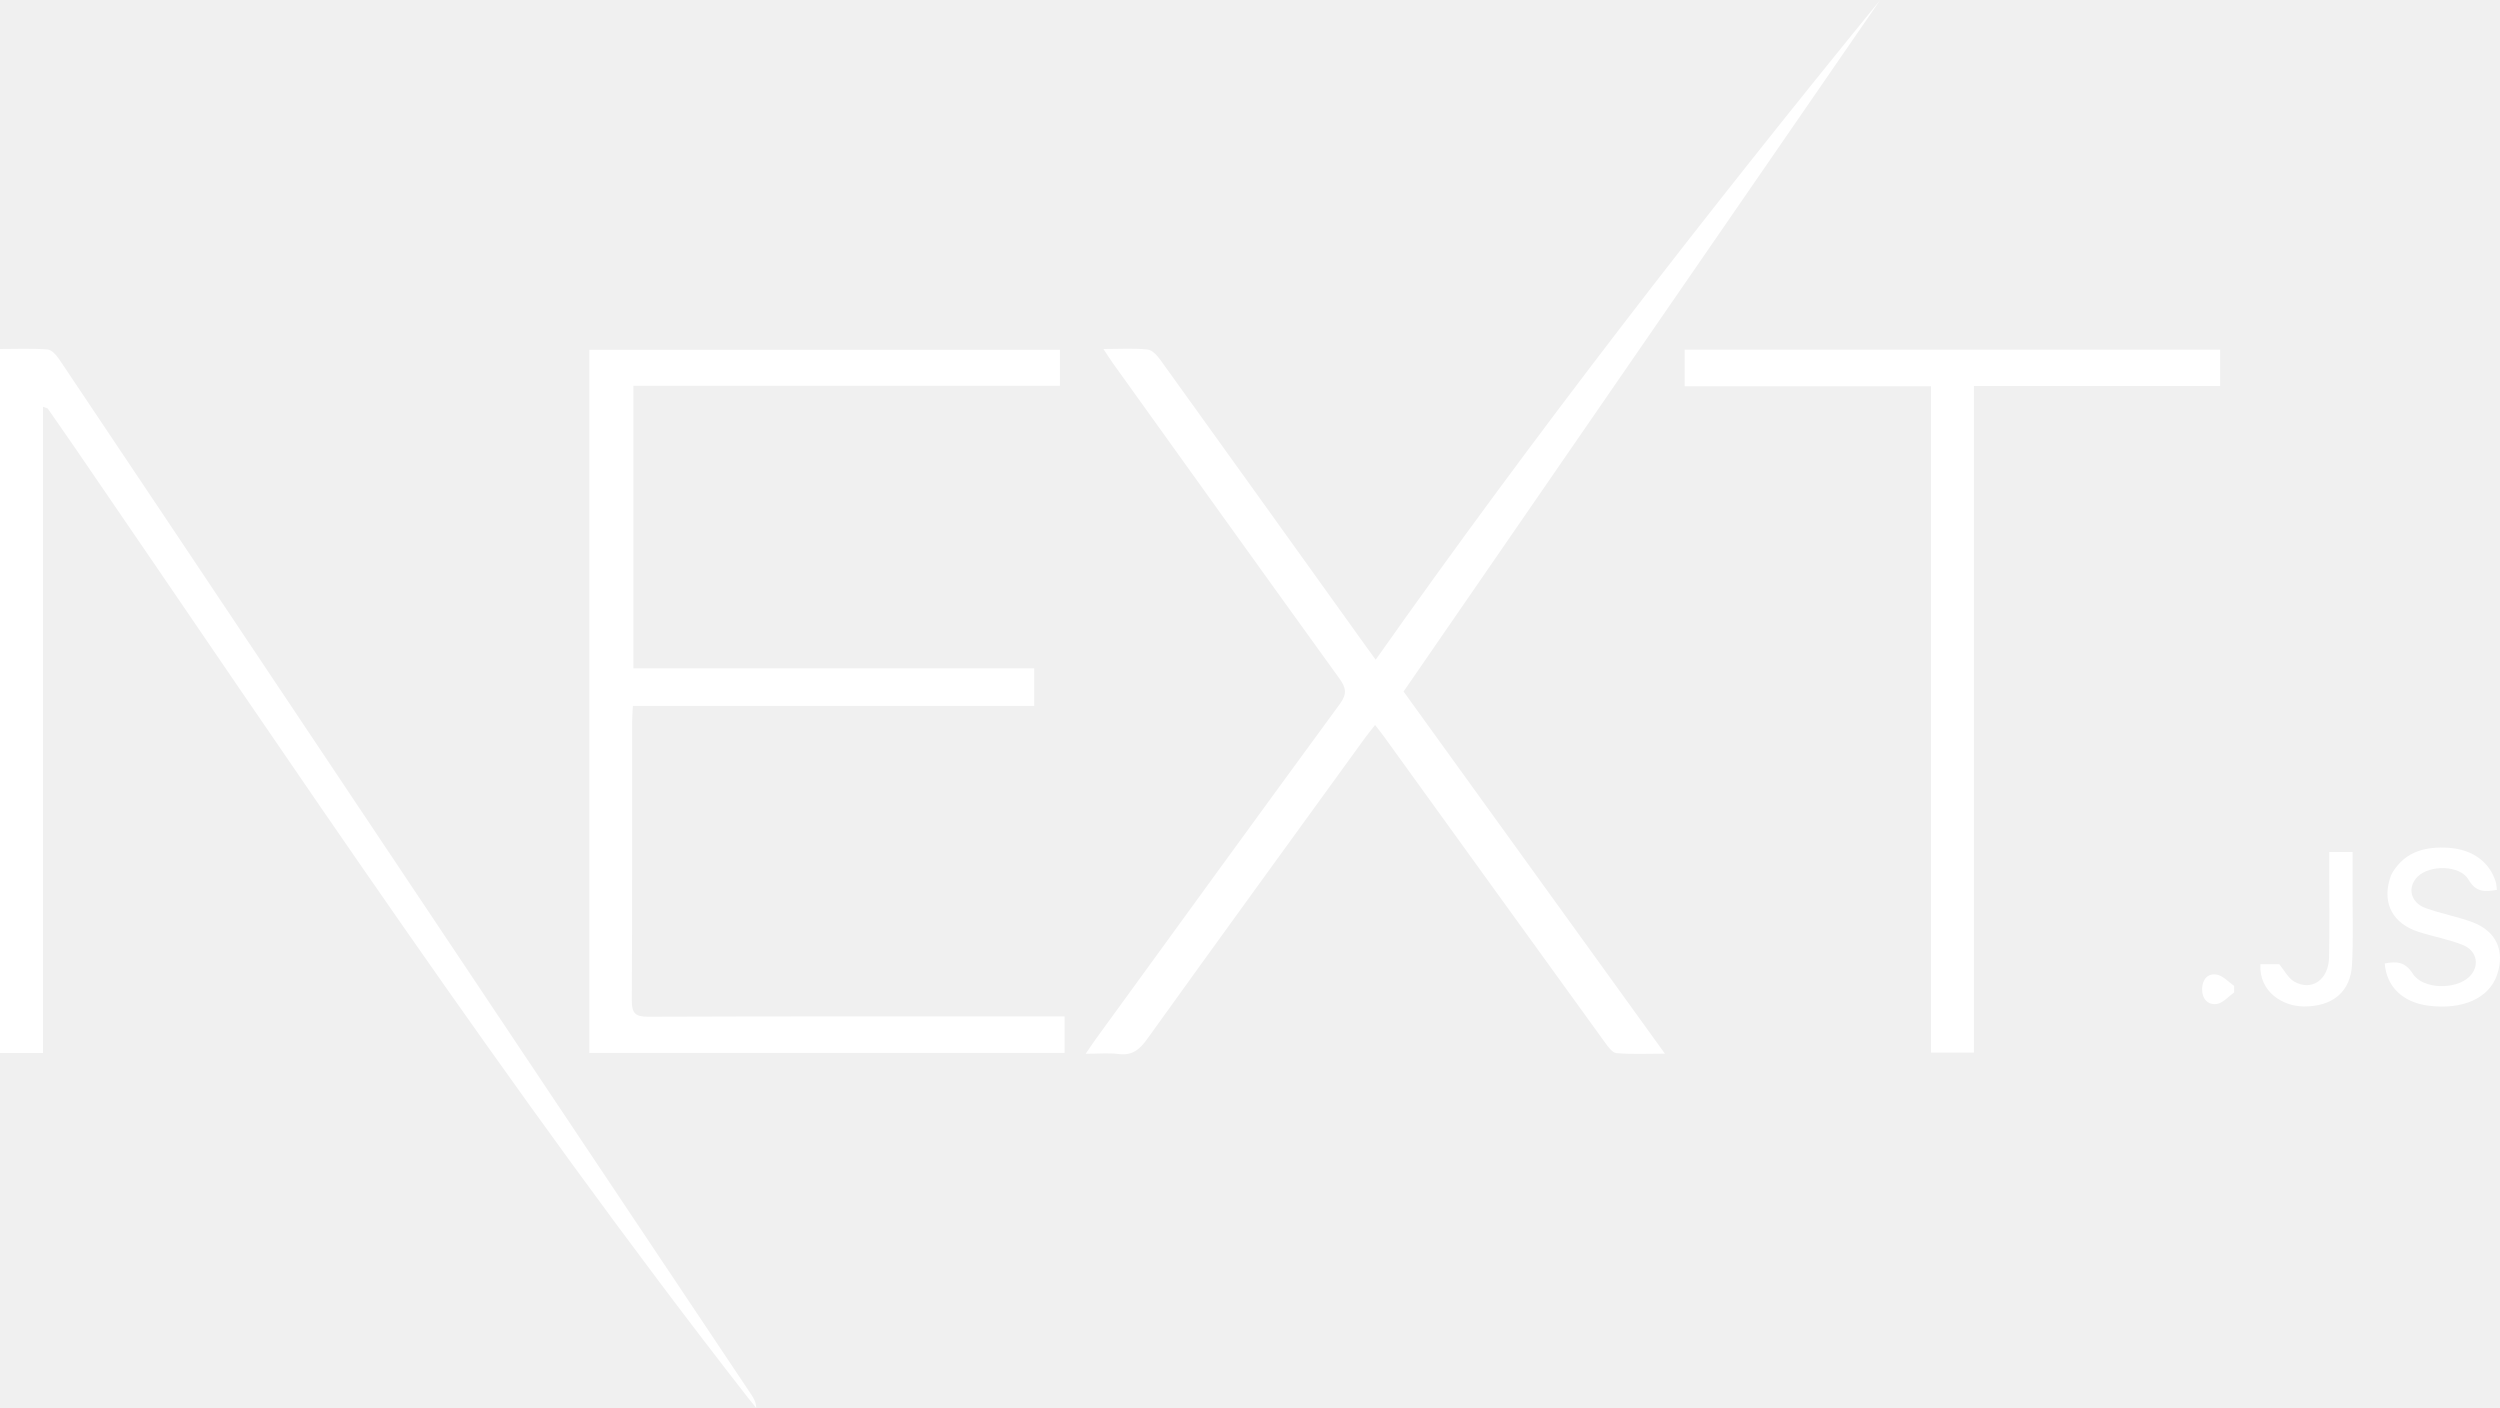
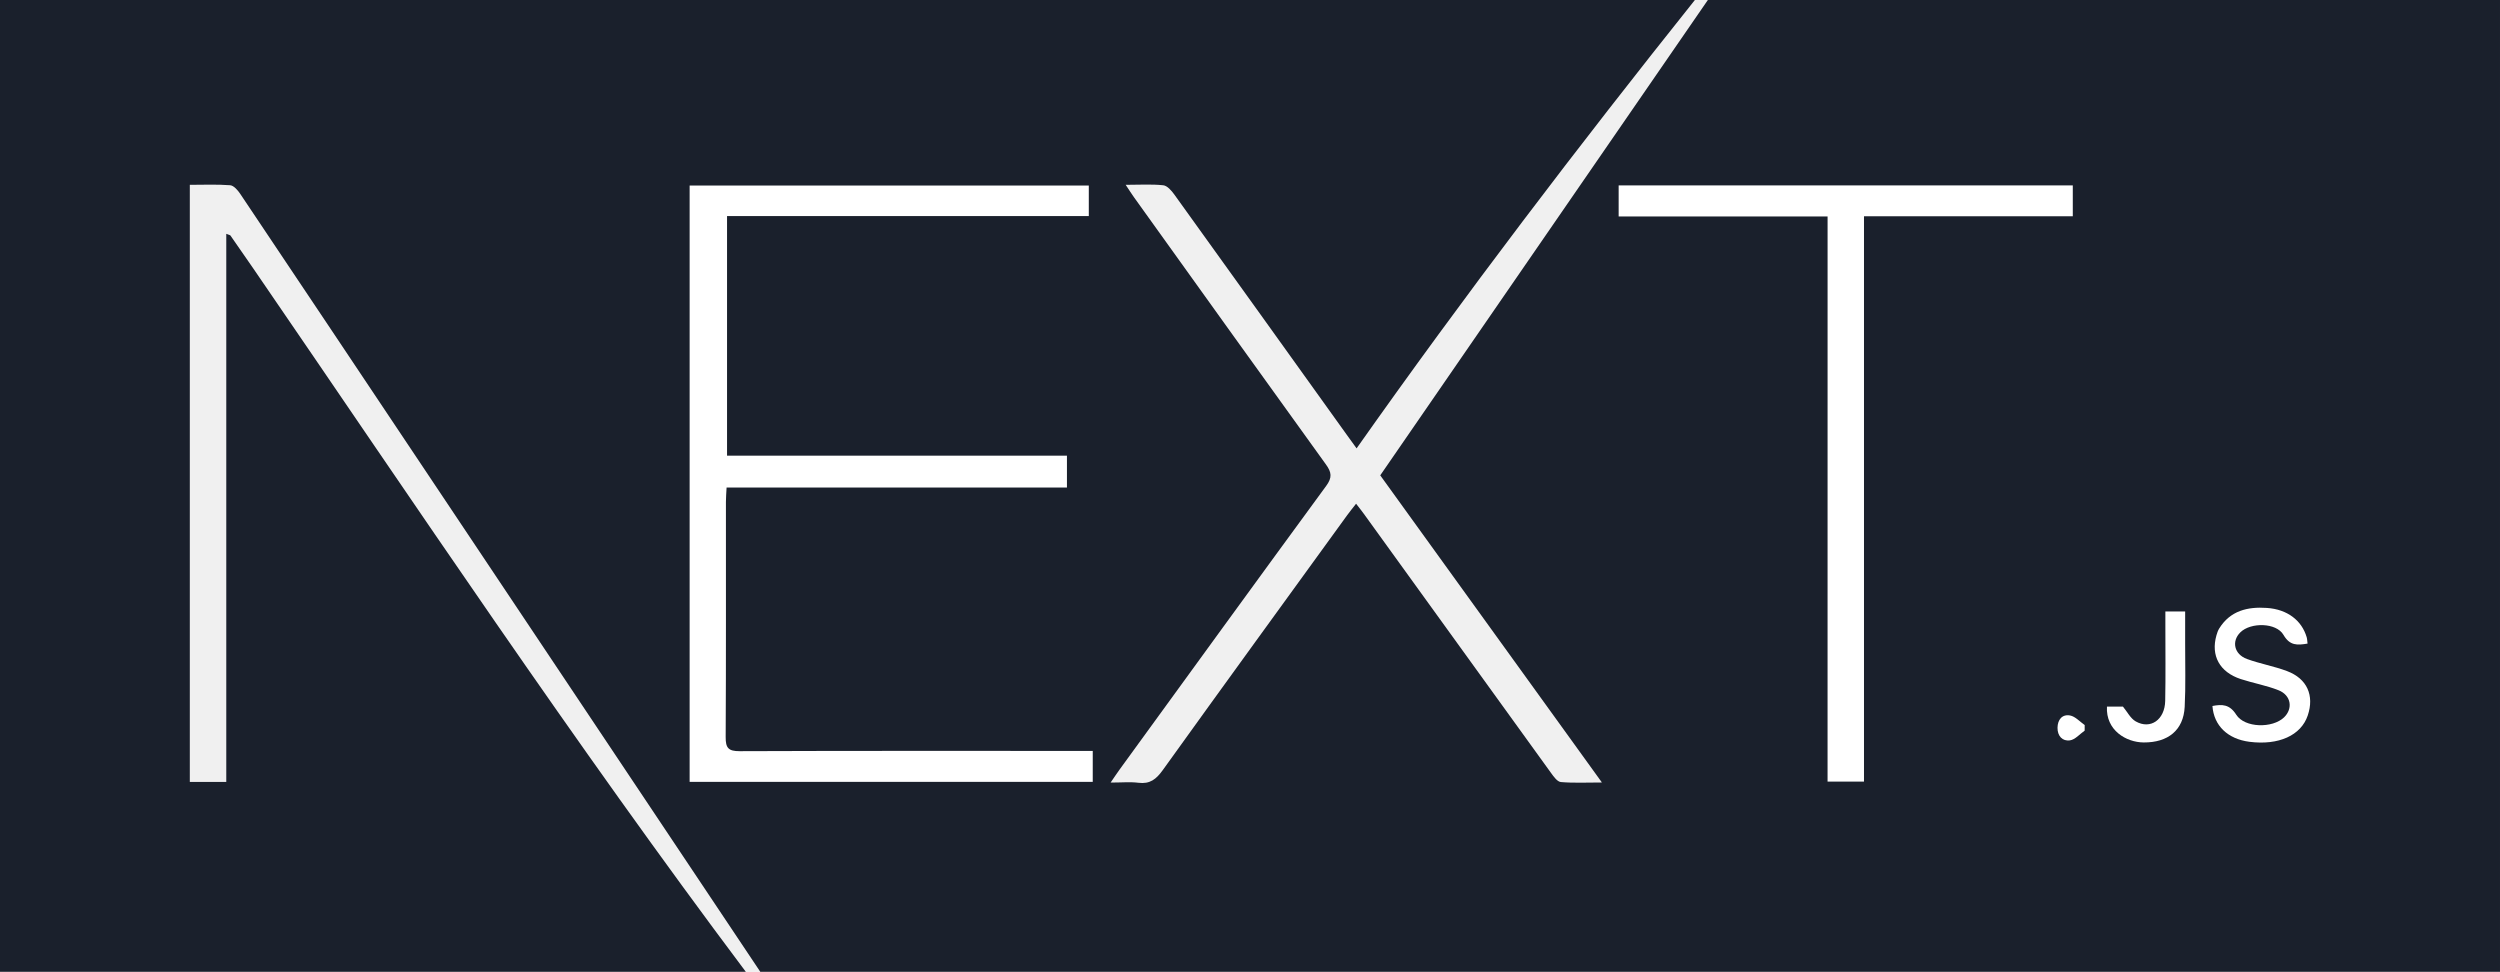
- <svg xmlns="http://www.w3.org/2000/svg" version="1.0" id="Layer_1" x="0px" y="0px" width="454.559px" height="256px" viewBox="28.72 0 454.559 256" enable-background="new 28.72 0 454.559 256" xml:space="preserve">
-   <g>
-     <path fill="#FFFFFF" d="M135.87,191.451c0-42.662,0-85.174,0-127.845c28.567,0,56.998,0,85.574,0c0,2.149,0,4.171,0,6.54   c-25.783,0-51.546,0-77.553,0c0,17.266,0,34.19,0,51.373c24.194,0,48.438,0,72.867,0c0,2.34,0,4.426,0,6.832   c-24.281,0-48.51,0-72.966,0c-0.059,1.217-0.14,2.131-0.141,3.045c-0.008,16.816,0.037,33.637-0.055,50.453   c-0.013,2.324,0.577,3.024,2.985,3.018c24.197-0.094,48.395-0.057,72.592-0.057c1.003,0,2.006,0,3.115,0c0,2.406,0,4.506,0,6.641   C193.411,191.451,164.706,191.451,135.87,191.451z" />
-     <path fill="#FFFFFF" d="M226.118,191.6c0.841-1.221,1.389-2.055,1.975-2.859c14.729-20.262,29.433-40.54,44.242-60.741   c1.324-1.806,1.161-2.911-0.063-4.606c-13.758-19.055-27.438-38.167-41.139-57.266c-0.529-0.739-1.013-1.511-1.785-2.67   c2.992,0,5.547-0.172,8.053,0.095c0.86,0.091,1.777,1.157,2.377,1.988c12.33,17.125,24.617,34.28,36.914,51.429   c0.6,0.833,1.203,1.663,2.158,2.985C307.982,78.642,338.813,38.971,370.584,0c-28.834,41.834-57.667,83.667-86.662,125.737   c15.708,21.765,31.441,43.568,47.52,65.843c-3.267,0-6.053,0.146-8.807-0.096c-0.766-0.066-1.554-1.19-2.125-1.979   c-13.378-18.485-26.728-36.989-40.085-55.489c-0.493-0.683-1.024-1.338-1.685-2.197c-0.723,0.93-1.354,1.693-1.934,2.494   c-13.19,18.197-26.41,36.373-39.519,54.631c-1.394,1.938-2.742,3.015-5.204,2.699C230.314,191.418,228.491,191.6,226.118,191.6z" />
-     <path fill="#FFFFFF" d="M36.538,73.959c0,39.249,0,78.305,0,117.5c-2.85,0-5.222,0-7.818,0c0-42.531,0-85.107,0-128.003   c2.879,0,5.776-0.132,8.647,0.088c0.771,0.059,1.638,1.067,2.158,1.843c12.897,19.226,25.754,38.478,38.617,57.726   c29.063,43.487,58.127,86.976,87.187,130.466c0.458,0.687,0.865,1.405,0.892,2.422c-0.527-0.651-1.064-1.297-1.58-1.958   C121.204,198.336,82.185,139.502,42.27,81.301c-1.6-2.333-3.216-4.656-4.837-6.974C37.36,74.223,37.161,74.208,36.538,73.959z" />
-     <path fill="#FFFFFF" d="M379.822,70.238c-15.219,0-29.939,0-44.79,0c0-2.343,0-4.435,0-6.658c32.47,0,64.791,0,97.355,0   c0,2.071,0,4.149,0,6.609c-14.82,0-29.685,0-44.76,0c0,40.583,0,80.792,0,121.204c-2.644,0-5.078,0-7.81,0   C379.822,151.188,379.822,110.911,379.822,70.238z" />
-     <path fill="#FFFFFF" d="M462.323,175.18c2.078-0.396,3.675-0.381,5.104,1.867c1.817,2.855,7.771,2.951,10.242,0.576   c1.966-1.889,1.527-4.741-1.168-5.814c-2.604-1.039-5.428-1.52-8.104-2.398c-4.542-1.492-6.458-5.029-5.21-9.395   c0.142-0.49,0.311-0.994,0.573-1.424c2.377-3.859,6.13-4.723,10.25-4.434c4.392,0.307,7.468,2.689,8.519,6.281   c0.111,0.392,0.113,0.813,0.188,1.362c-2.192,0.37-3.8,0.485-5.162-1.866c-1.536-2.654-7.038-2.73-9.249-0.541   c-1.926,1.906-1.342,4.688,1.418,5.707c2.802,1.029,5.793,1.541,8.584,2.59c4.314,1.623,5.895,5.229,4.45,9.521   c-1.438,4.278-6.243,6.447-12.502,5.644C465.611,182.258,462.628,179.404,462.323,175.18z" />
-     <path fill="#FFFFFF" d="M439.711,175.311c1.168,0,2.345,0,3.429,0c0.912,1.094,1.605,2.533,2.747,3.178   c3.158,1.787,6.224-0.354,6.311-4.391c0.112-5.393,0.031-10.789,0.036-16.186c0-0.934,0-1.867,0-2.996c1.423,0,2.653,0,4.242,0   c0,2.284,0.007,4.563-0.002,6.84c-0.014,4.538,0.138,9.086-0.098,13.613c-0.26,5.015-3.585,7.658-8.782,7.629   C443.828,182.977,439.438,180.385,439.711,175.311z" />
-     <path fill="#FFFFFF" d="M434.932,180.465c-1.049,0.73-2.029,1.922-3.159,2.084c-1.602,0.229-2.683-0.941-2.659-2.703   c0.021-1.732,0.998-2.941,2.684-2.635c1.134,0.207,2.102,1.336,3.141,2.053C434.935,179.664,434.933,180.064,434.932,180.465z" />
-   </g>
+ <svg xmlns="http://www.w3.org/2000/svg" version="1.1" id="Layer_1" x="0px" y="0px" width="658.561px" height="256px" viewBox="0 0 658.561 256" enable-background="new 0 0 658.561 256" xml:space="preserve">
+   <path fill="#1A202C" d="M449.895,0c-28.709,41.652-57.44,83.339-86.305,125.219c19.303,26.745,38.635,53.536,58.394,80.908  c-4.017,0-7.438,0.18-10.822-0.118c-0.941-0.081-1.91-1.464-2.611-2.434c-16.438-22.714-32.842-45.45-49.256-68.185  c-0.604-0.84-1.26-1.644-2.07-2.699c-0.889,1.143-1.664,2.08-2.375,3.064c-16.209,22.36-32.452,44.695-48.563,67.13  c-1.713,2.382-3.369,3.706-6.395,3.316c-2.173-0.275-4.414-0.054-7.33-0.054c1.033-1.5,1.707-2.523,2.428-3.514  c18.1-24.896,36.166-49.813,54.362-74.637c1.628-2.219,1.429-3.577-0.077-5.66c-16.904-23.415-33.716-46.899-50.551-70.368  c-0.65-0.908-1.244-1.855-2.193-3.281c3.678,0,6.816-0.211,9.895,0.117c1.06,0.112,2.187,1.421,2.922,2.443  c15.15,21.043,30.25,42.123,45.359,63.196c0.738,1.023,1.479,2.043,2.652,3.667C385.891,77.652,415.762,38.484,446.474,0H0v256  h196.469C151.164,195.645,109.322,132.838,66.65,70.616c-1.966-2.867-3.952-5.721-5.943-8.569c-0.09-0.128-0.334-0.146-1.1-0.453  c0,48.229,0,96.221,0,144.385c-3.502,0-6.417,0-9.606,0c0-52.264,0-104.581,0-157.291c3.538,0,7.097-0.162,10.625,0.108  c0.947,0.073,2.012,1.311,2.651,2.264c15.848,23.625,31.646,47.282,47.453,70.934c29.852,44.667,59.703,89.336,89.553,134.006  h458.277V0H449.895z" />
+   <path fill="#FFFFFF" d="M287.855,205.969c-35.484,0-70.757,0-106.19,0c0-52.423,0-104.663,0-157.096c35.103,0,70.038,0,105.152,0  c0,2.641,0,5.125,0,8.036c-31.682,0-63.339,0-95.296,0c0,21.217,0,42.013,0,63.127c29.729,0,59.52,0,89.538,0  c0,2.875,0,5.438,0,8.395c-29.836,0-59.608,0-89.659,0c-0.073,1.497-0.172,2.62-0.173,3.743c-0.01,20.661,0.045,41.332-0.067,61.996  c-0.016,2.854,0.708,3.715,3.668,3.708c29.733-0.114,59.467-0.069,89.201-0.069c1.232,0,2.465,0,3.828,0  C287.855,200.764,287.855,203.346,287.855,205.969z" />
+   <path fill="#FFFFFF" d="M491.021,205.896c-3.248,0-6.24,0-9.597,0c0.006-49.404,0.006-98.896,0.006-148.875  c-18.7,0-36.789,0-55.037,0c0-2.878,0-5.45,0-8.181c39.898,0,79.615,0,119.63,0c0,2.544,0,5.098,0,8.121  c-18.211,0-36.478,0-55.002,0C491.021,106.83,491.021,156.238,491.021,205.896z" />
+   <path fill="#FFFFFF" d="M549.15,192.469c-1.289,0.897-2.492,2.361-3.881,2.562c-1.972,0.28-3.3-1.157-3.269-3.321  c0.025-2.129,1.228-3.614,3.297-3.238c1.394,0.256,2.584,1.643,3.861,2.522C549.154,191.484,549.15,191.977,549.15,192.469z" />
+   <path fill="#FFFFFF" d="M575.5,186.207c-0.318,6.16-4.404,9.41-10.791,9.374c-4.627-0.026-10.021-3.211-9.686-9.446  c1.434,0,2.881,0,4.213,0c1.121,1.344,1.973,3.113,3.375,3.905c3.881,2.194,7.647-0.435,7.756-5.396  c0.137-6.627,0.037-13.259,0.045-19.89c0-1.147,0-2.294,0-3.682c1.748,0,3.258,0,5.211,0c0,2.806,0.01,5.606-0.002,8.403  C575.604,175.055,575.791,180.645,575.5,186.207z" />
+   <path fill="#FFFFFF" d="M607.918,188.47c-1.766,5.259-7.672,7.923-15.361,6.938c-5.707-0.734-9.373-4.241-9.748-9.433  c2.554-0.486,4.517-0.469,6.271,2.295c2.232,3.508,9.549,3.625,12.586,0.707c2.414-2.32,1.875-5.826-1.436-7.145  c-3.199-1.277-6.67-1.867-9.959-2.947c-5.58-1.834-7.937-6.18-6.4-11.544c0.174-0.603,0.381-1.222,0.703-1.75  c2.92-4.741,7.531-5.803,12.594-5.448c5.398,0.377,9.178,3.307,10.469,7.719c0.138,0.48,0.14,0.998,0.23,1.674  c-2.691,0.453-4.668,0.595-6.342-2.292c-1.89-3.263-8.648-3.355-11.365-0.665c-2.367,2.34-1.65,5.761,1.742,7.013  c3.442,1.263,7.117,1.894,10.547,3.183C607.752,178.768,609.693,183.197,607.918,188.47z" />
</svg>
